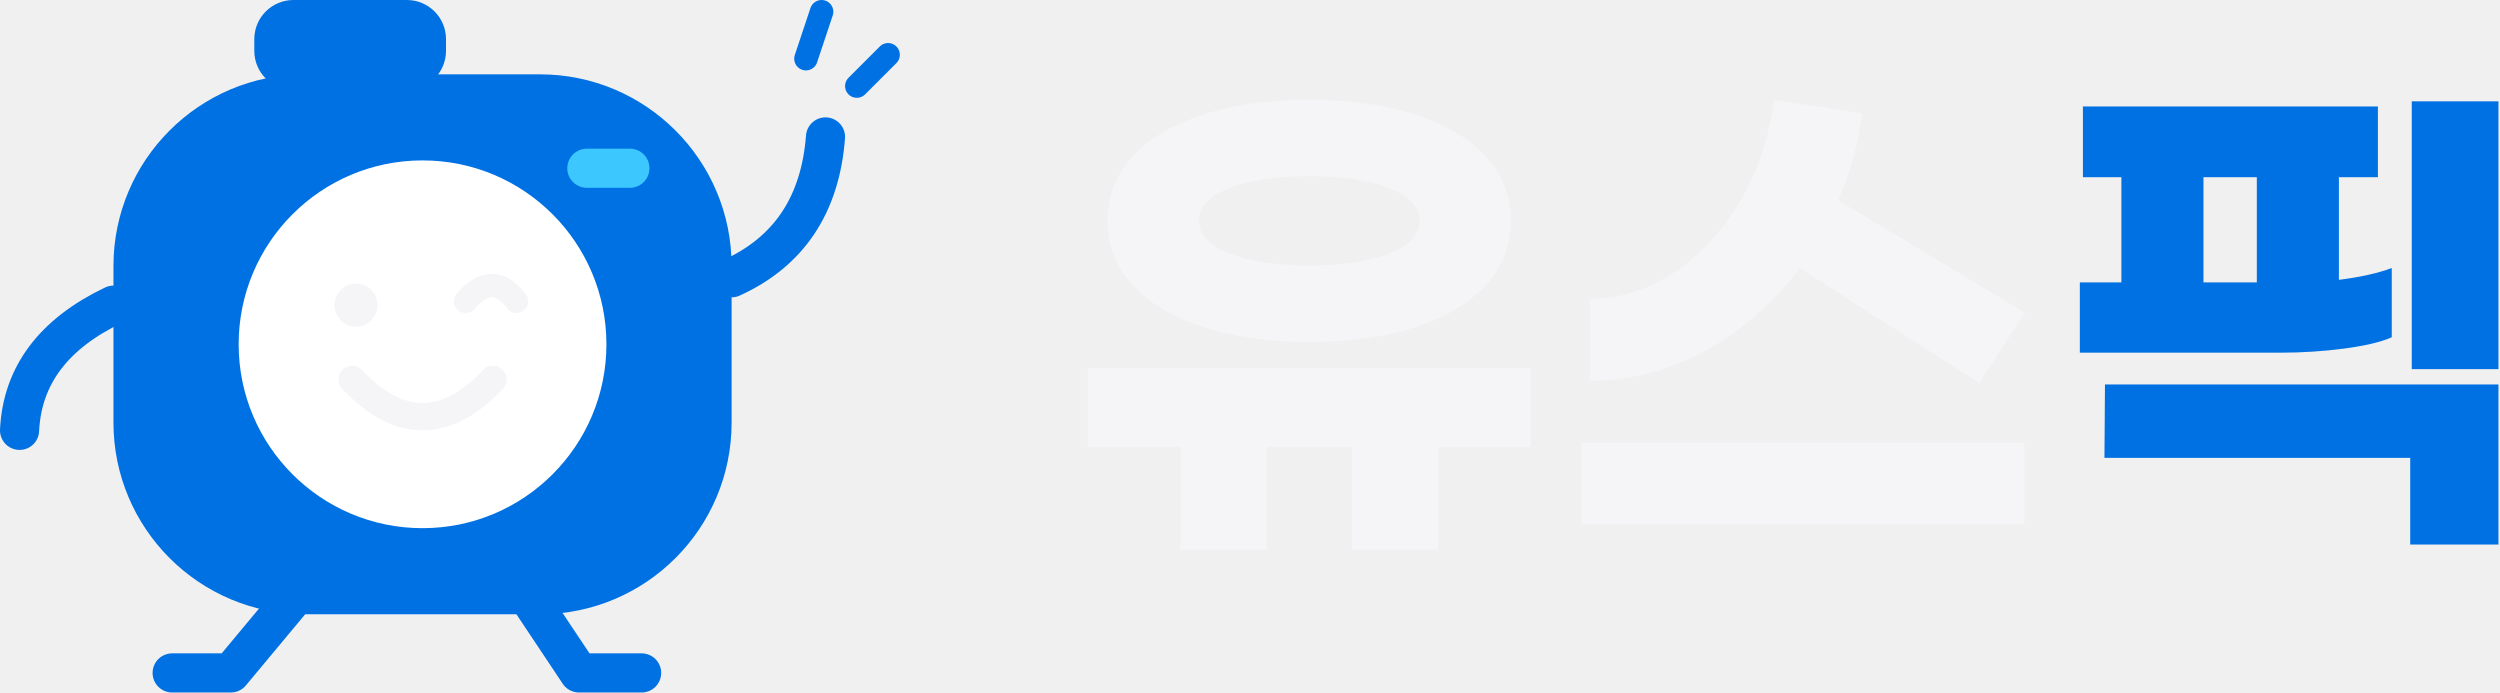
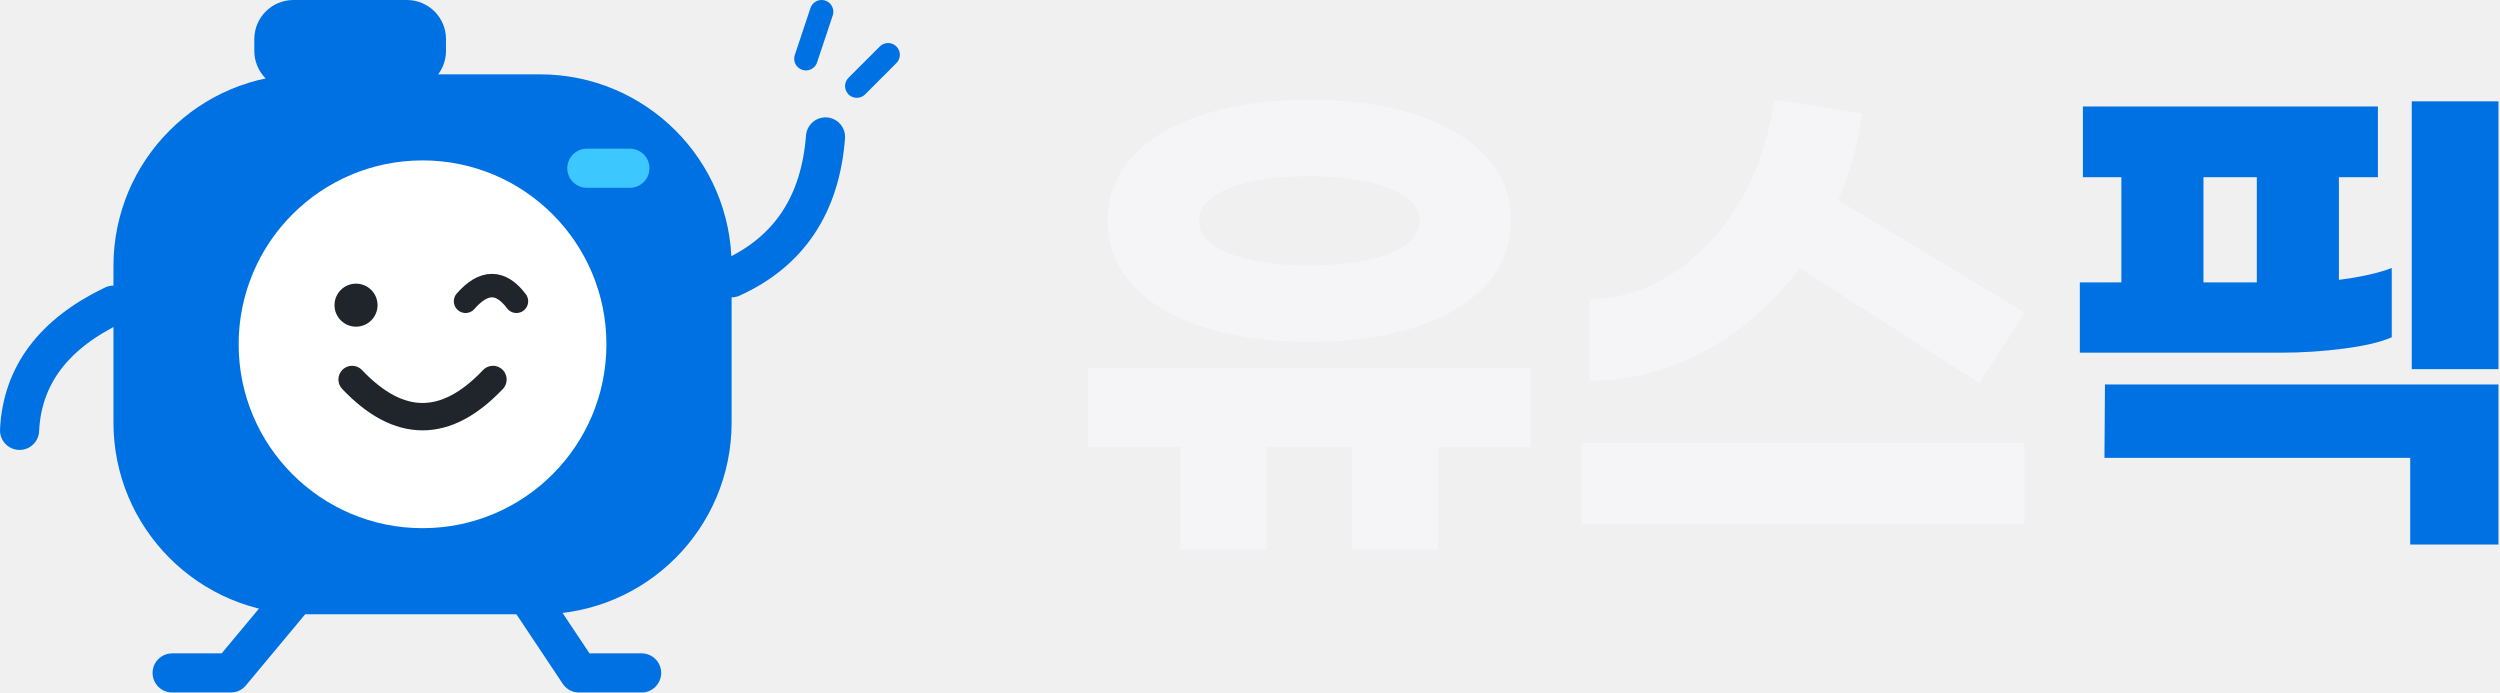
<svg xmlns="http://www.w3.org/2000/svg" viewBox="32 58 639 177" role="img" width="639" height="177">
  <g transform="translate(12 10)">
    <path d="M49 126 Q26 137 25 158 M207 119 Q229 109 231 83 M94 202 L79 220 H64 M156 202 L168 220 H184" fill="none" stroke="#0071E3" stroke-width="10" stroke-linecap="round" stroke-linejoin="round" />
    <rect x="85" y="48" width="49" height="23" rx="10" fill="#0071E3" />
    <rect x="49" y="67" width="158" height="138" rx="49" fill="#0071E3" />
    <circle cx="128" cy="136" r="47" fill="white" />
-     <circle cx="111" cy="126" r="5.5" fill="#F5F5F7" />
-     <path d="M139 125 Q146 117 152 125" fill="none" stroke="#F5F5F7" stroke-width="6" stroke-linecap="round" stroke-linejoin="round" />
-     <path d="M110 145 Q128 164 146 145" fill="none" stroke="#F5F5F7" stroke-width="7" stroke-linecap="round" stroke-linejoin="round" />
+     <circle cx="111" cy="126" r="5.5" fill="#20242B" />
+     <path d="M139 125 Q146 117 152 125" fill="none" stroke="#20242B" stroke-width="6" stroke-linecap="round" stroke-linejoin="round" />
+     <path d="M110 145 Q128 164 146 145" fill="none" stroke="#20242B" stroke-width="7" stroke-linecap="round" stroke-linejoin="round" />
    <rect x="165" y="86" width="21" height="10" rx="5" fill="#3CC8FF" />
    <path d="M226 63 L230 51 M239 70 L247 62" fill="none" stroke="#0071E3" stroke-width="6" stroke-linecap="round" stroke-linejoin="round" />
  </g>
  <g transform="translate(303.575 182.240) scale(0.131129)">
    <path fill="#F5F5F7" d="M88 -517Q88 -589 136.5 -642.0Q185 -695 274.0 -724.0Q363 -753 481 -753Q599 -753 688.0 -724.0Q777 -695 825.5 -642.0Q874 -589 874 -517Q874 -445 825.5 -392.0Q777 -339 688.0 -310.0Q599 -281 481 -281Q363 -281 274.0 -310.0Q185 -339 136.5 -392.0Q88 -445 88 -517ZM266 -517Q266 -476 326.0 -453.0Q386 -430 481 -430Q576 -430 636.0 -453.0Q696 -476 696 -517Q696 -558 636.0 -581.0Q576 -604 481 -604Q386 -604 326.0 -581.0Q266 -558 266 -517ZM913 -76H732V124H564V-76H398V124H230V-76H49V-230H913Z" />
    <path fill="#F5F5F7" d="M1028 -205V-365Q1113 -365 1189.5 -414.5Q1266 -464 1319.0 -552.5Q1372 -641 1387 -753L1559 -726Q1547 -638 1512 -557L1876 -338L1787 -201L1437 -425Q1361 -323 1254.5 -264.5Q1148 -206 1028 -205ZM1011 -84H1875V74H1011Z" />
    <path fill="#0071E3" d="M2799 -750V-228H2630V-750ZM2374 -260H1983V-397H2064V-602H1989V-740H2564V-602H2488V-402Q2551 -410 2591 -425V-290Q2559 -276 2498.0 -268.0Q2437 -260 2374 -260ZM2224 -397H2328V-602H2224ZM2032 -198H2799V114H2627V-55H2031Z" />
  </g>
</svg>
